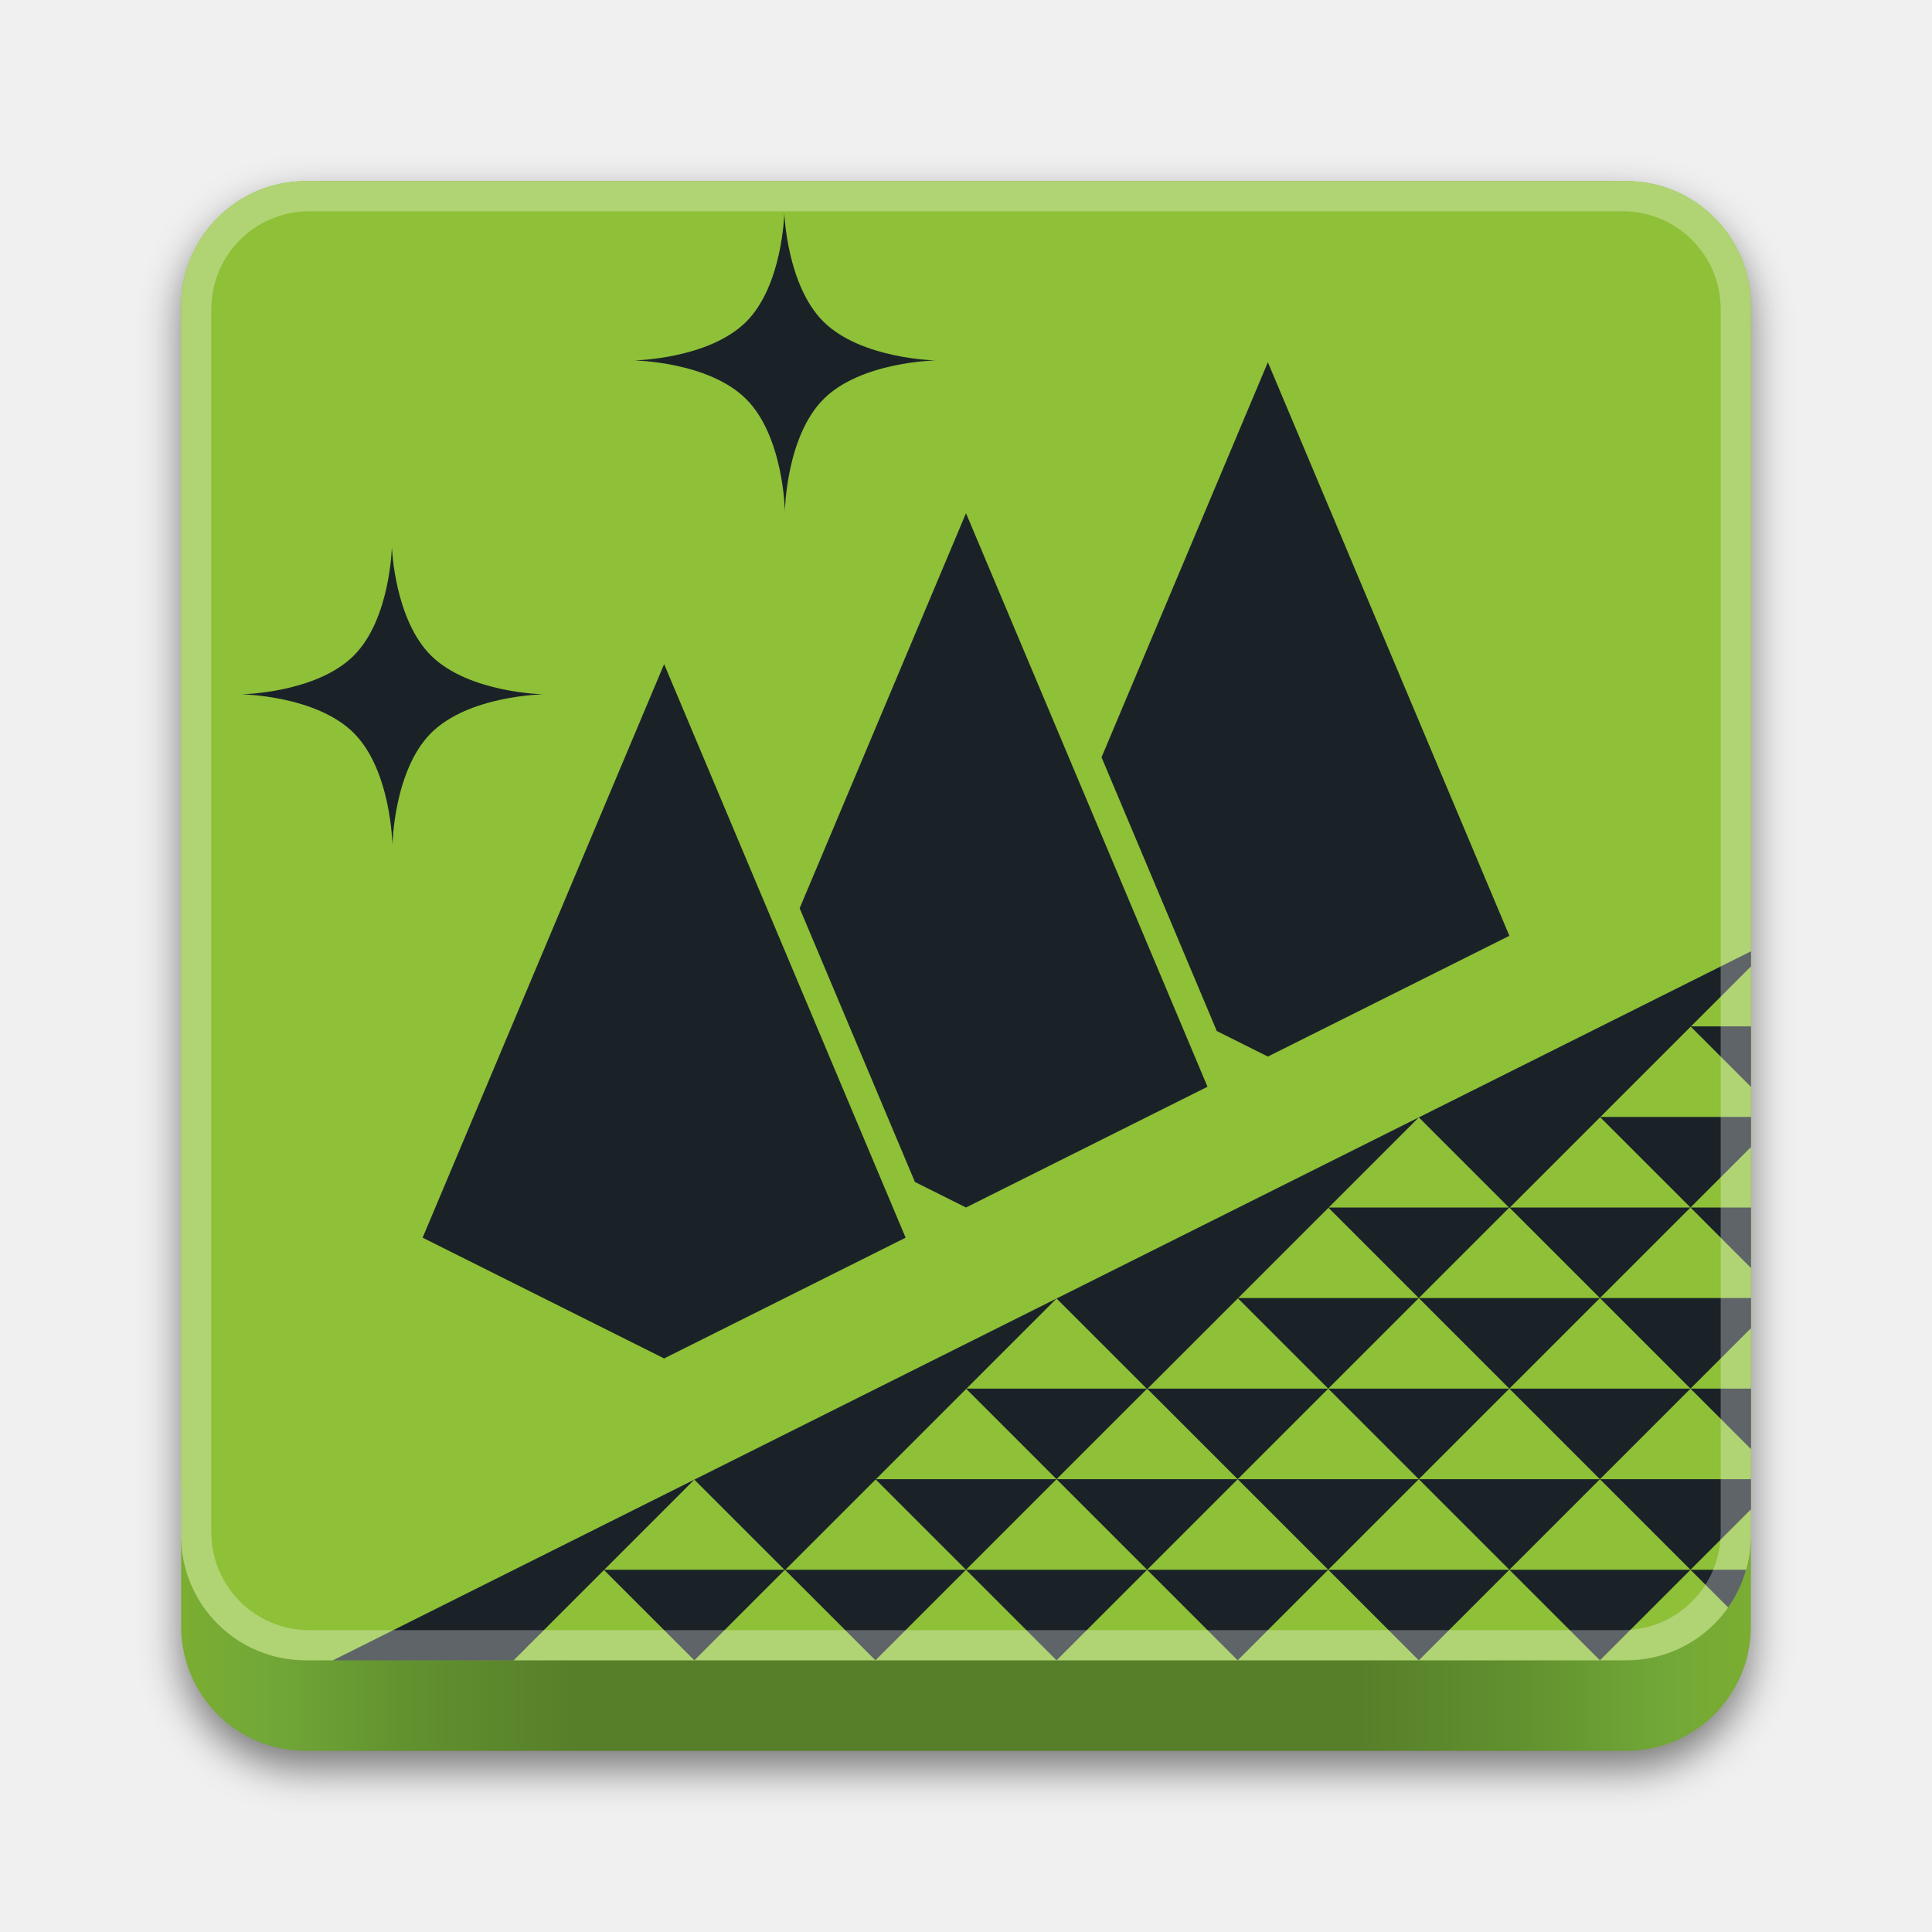
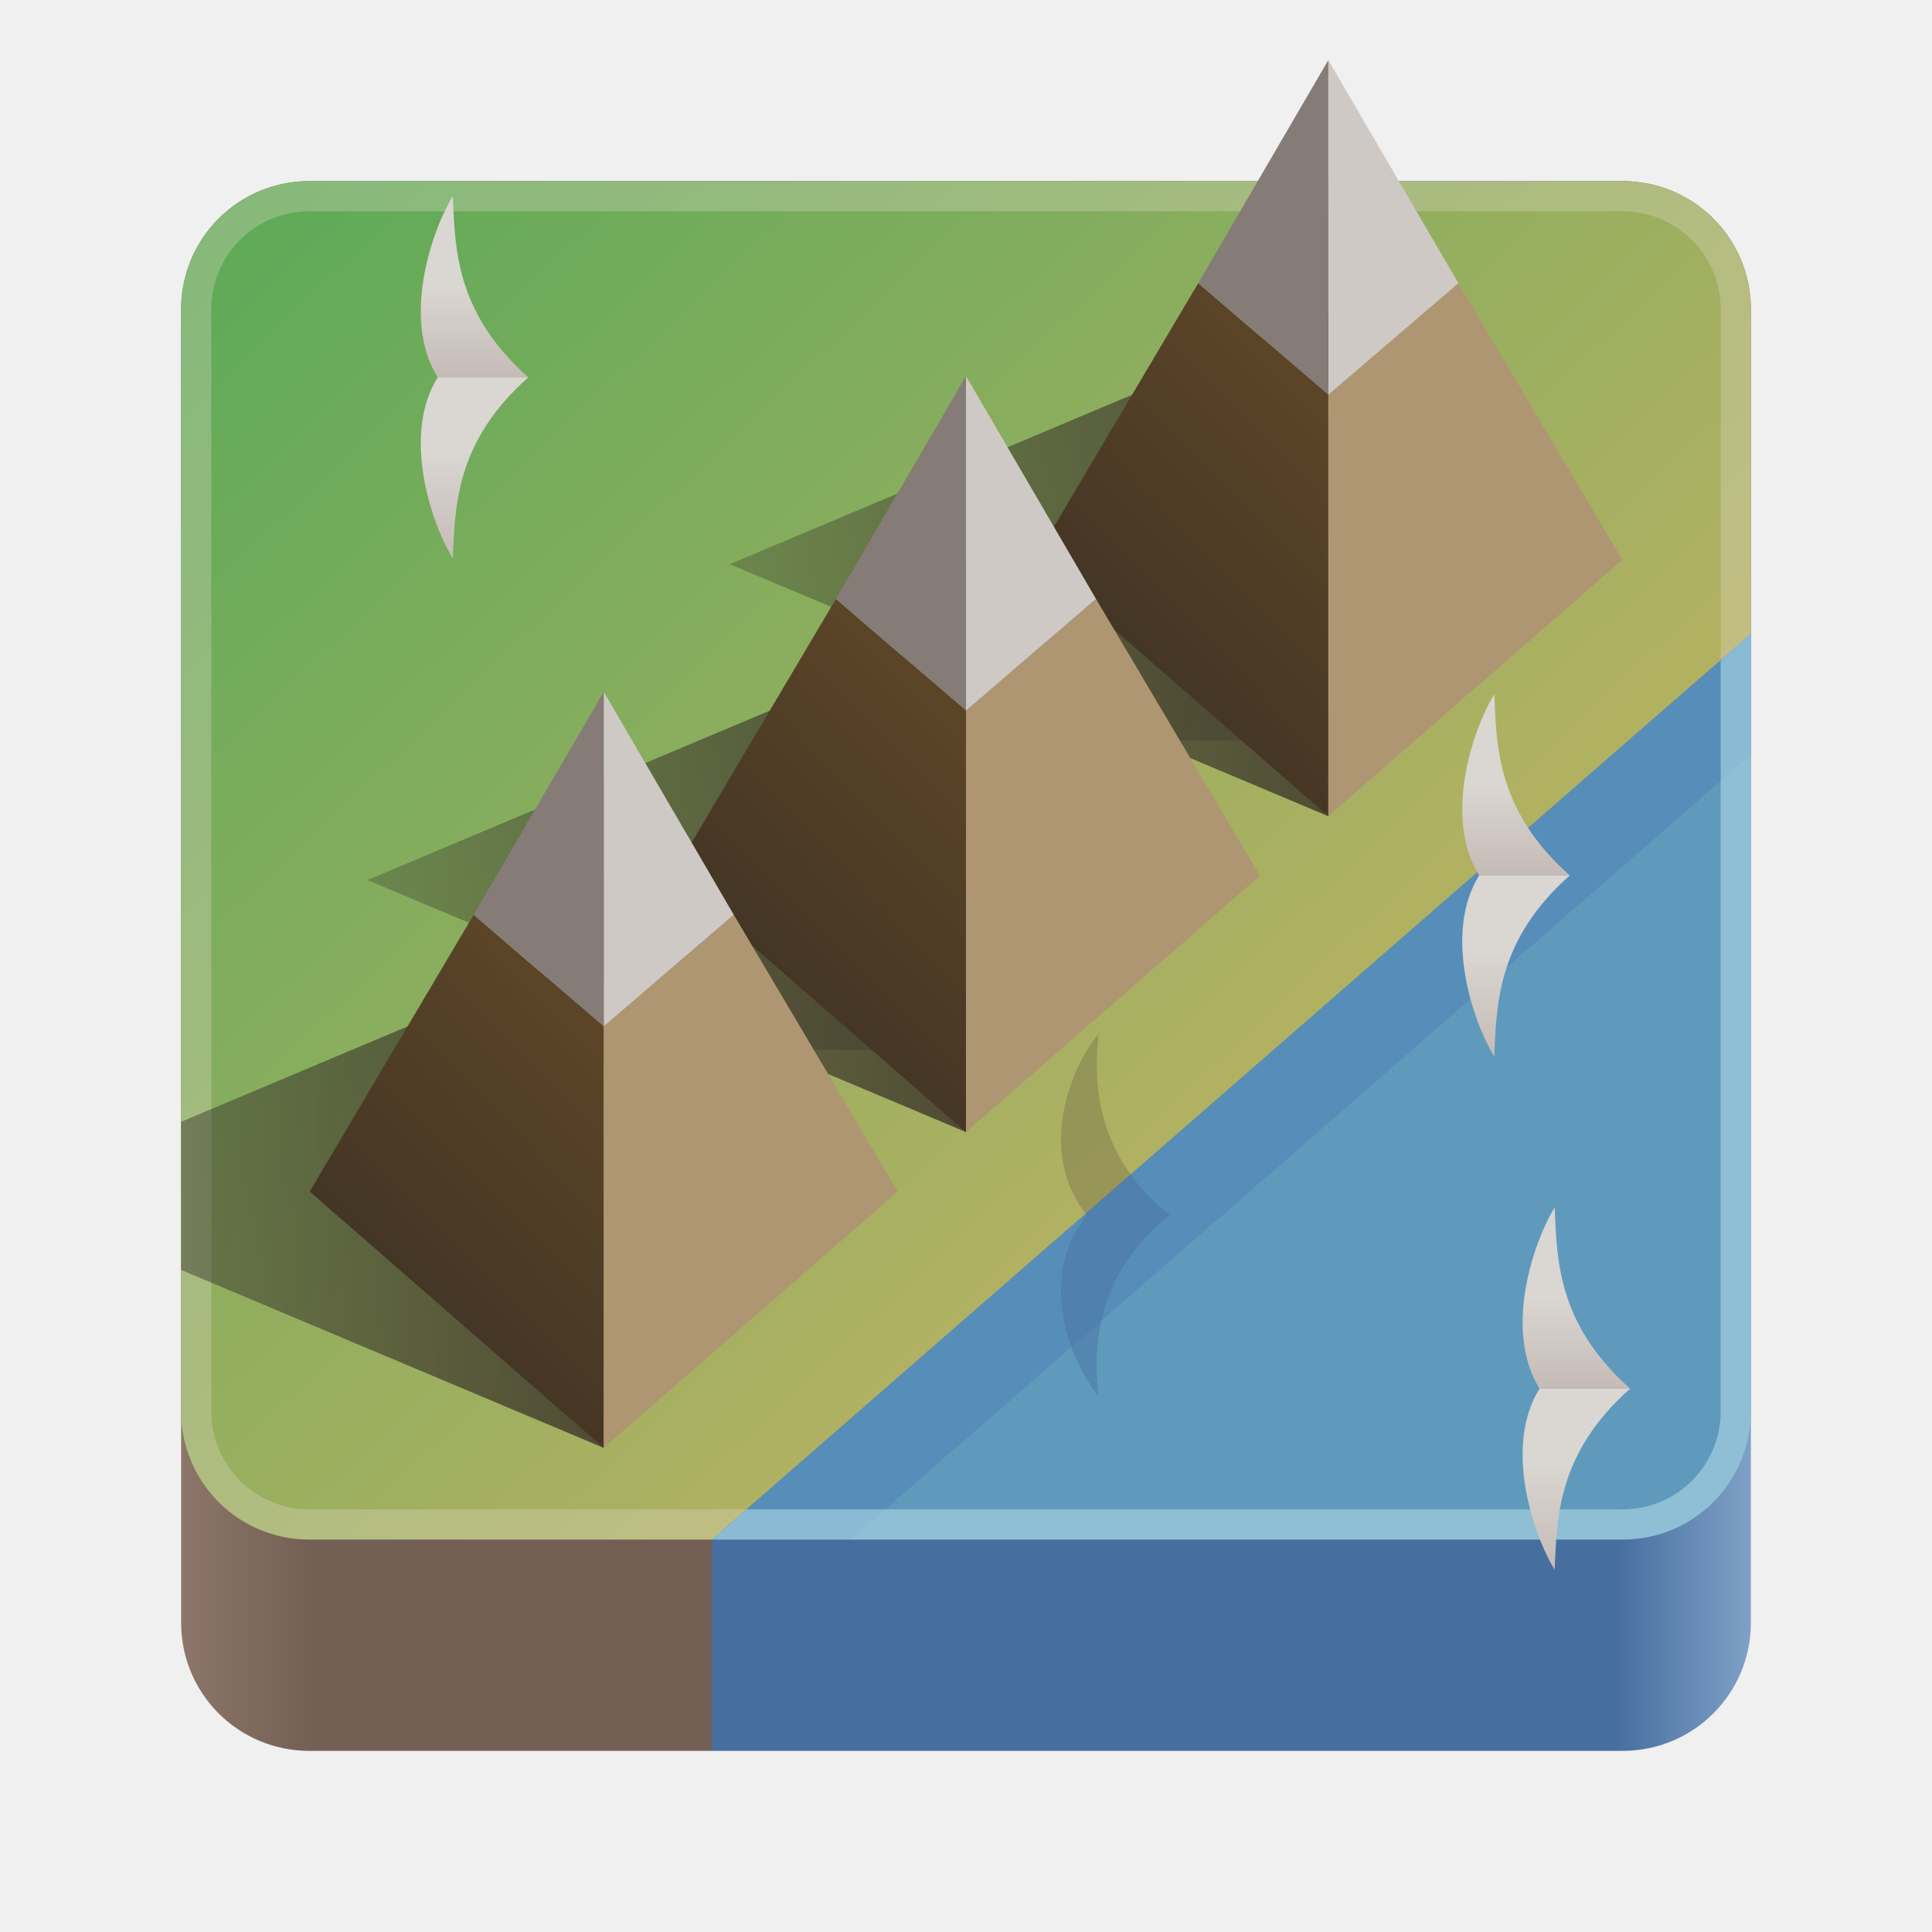
- <svg xmlns="http://www.w3.org/2000/svg" xmlns:xlink="http://www.w3.org/1999/xlink" width="256" height="256" viewBox="0 0 256 256" version="1.1" id="svg1" xml:space="preserve">
-   <defs id="defs1">
-     <linearGradient id="linearGradient1">
-       <stop style="stop-color:#7bad31;stop-opacity:1;" offset="0" id="stop1" />
-       <stop style="stop-color:#72a838;stop-opacity:1;" offset="0.107" id="stop3" />
-       <stop style="stop-color:#62922f;stop-opacity:1;" offset="0.284" id="stop4" />
-       <stop style="stop-color:#577f2a;stop-opacity:1;" offset="0.5" id="stop2" />
+ <svg xmlns="http://www.w3.org/2000/svg" xmlns:xlink="http://www.w3.org/1999/xlink" xml:space="preserve" viewBox="0 0 256 256">
+   <defs>
+     <linearGradient id="f">
+       <stop style="stop-color:#5daa58;stop-opacity:1" offset="0" />
+       <stop style="stop-color:#b1b162;stop-opacity:1" offset="1" />
    </linearGradient>
-     <filter style="color-interpolation-filters:sRGB" id="filter445" x="-0.031" y="-0.031" width="1.061" height="1.061">
-       <feGaussianBlur stdDeviation="2.662" id="feGaussianBlur445" />
-     </filter>
-     <linearGradient xlink:href="#linearGradient1" id="linearGradient2" x1="24" y1="218" x2="128" y2="218" gradientUnits="userSpaceOnUse" spreadMethod="reflect" />
+     <linearGradient id="d">
+       <stop style="stop-color:#36302a;stop-opacity:.31" offset="0" />
+       <stop style="stop-color:#383028;stop-opacity:.784" offset="1" />
+     </linearGradient>
+     <linearGradient id="a">
+       <stop style="stop-color:#8d7669;stop-opacity:1" offset="0" />
+       <stop style="stop-color:#735f54;stop-opacity:1" offset=".085" />
+     </linearGradient>
+     <linearGradient id="b">
+       <stop style="stop-color:#466e9f;stop-opacity:1" offset=".885" />
+       <stop style="stop-color:#7fa1c7;stop-opacity:1" offset="1" />
+     </linearGradient>
+     <linearGradient id="e">
+       <stop style="stop-color:#433525;stop-opacity:1" offset="0" />
+       <stop style="stop-color:#5c4527;stop-opacity:1" offset="1" />
+     </linearGradient>
+     <linearGradient id="c">
+       <stop style="stop-color:#dad6d2;stop-opacity:1" offset="0" />
+       <stop style="stop-color:#c5bbb6;stop-opacity:1" offset="1" />
+     </linearGradient>
+     <linearGradient xlink:href="#a" id="g" gradientUnits="userSpaceOnUse" gradientTransform="translate(532)" x1="467" y1="128" x2="675" y2="128" />
+     <linearGradient xlink:href="#b" id="i" gradientUnits="userSpaceOnUse" gradientTransform="translate(532)" x1="519" y1="150" x2="675" y2="150" />
+     <linearGradient xlink:href="#c" id="l" gradientUnits="userSpaceOnUse" x1="502" y1="38" x2="502" y2="50" />
+     <linearGradient xlink:href="#c" id="m" gradientUnits="userSpaceOnUse" gradientTransform="matrix(1 0 0 -1 0 100)" x1="502" y1="40" x2="502" y2="26" />
+     <linearGradient xlink:href="#d" id="r" gradientUnits="userSpaceOnUse" gradientTransform="translate(317.353 -21.11) scale(1.37596)" x1="514" y1="96.5" x2="571" y2="96.5" />
+     <linearGradient xlink:href="#e" id="s" gradientUnits="userSpaceOnUse" gradientTransform="translate(317.353 -21.11) scale(1.37596)" x1="543" y1="96.5" x2="564.853" y2="75.088" />
+     <linearGradient xlink:href="#c" id="n" gradientUnits="userSpaceOnUse" x1="502" y1="38" x2="502" y2="50" />
+     <linearGradient xlink:href="#c" id="o" gradientUnits="userSpaceOnUse" gradientTransform="matrix(1 0 0 -1 0 100)" x1="502" y1="40" x2="502" y2="26" />
+     <linearGradient xlink:href="#c" id="j" gradientUnits="userSpaceOnUse" x1="502" y1="38" x2="502" y2="50" />
+     <linearGradient xlink:href="#c" id="k" gradientUnits="userSpaceOnUse" gradientTransform="matrix(1 0 0 -1 0 100)" x1="502" y1="40" x2="502" y2="26" />
+     <linearGradient xlink:href="#d" id="t" gradientUnits="userSpaceOnUse" gradientTransform="translate(317.353 -21.11) scale(1.37596)" x1="514" y1="96.5" x2="571" y2="96.5" />
+     <linearGradient xlink:href="#e" id="u" gradientUnits="userSpaceOnUse" gradientTransform="translate(317.353 -21.11) scale(1.37596)" x1="543" y1="96.5" x2="564.853" y2="75.088" />
+     <linearGradient xlink:href="#d" id="p" gradientUnits="userSpaceOnUse" gradientTransform="translate(317.353 -21.11) scale(1.37596)" x1="514" y1="96.5" x2="571" y2="96.5" />
+     <linearGradient xlink:href="#e" id="q" gradientUnits="userSpaceOnUse" gradientTransform="translate(317.353 -21.11) scale(1.37596)" x1="543" y1="96.5" x2="564.853" y2="75.088" />
+     <linearGradient xlink:href="#f" id="h" x1="1004.558" y1="28.406" x2="1124.822" y2="155.643" gradientUnits="userSpaceOnUse" />
  </defs>
-   <rect style="opacity:1;fill:#000000;fill-opacity:0.5;stroke-width:2;stroke-linecap:square;paint-order:markers stroke fill;filter:url(#filter445)" id="rect445" width="208" height="208" x="24" y="26.39" ry="16.517" />
-   <rect style="opacity:1;fill:#8ec038;fill-opacity:1;stroke-width:2;stroke-linecap:square;paint-order:markers stroke fill" id="rect440" width="208" height="188" x="24" y="24" ry="16.517" />
-   <path id="rect439" style="opacity:1;fill:url(#linearGradient2);fill-opacity:1;stroke-width:2;stroke-linecap:square;paint-order:markers stroke fill" d="m 24,204 v 11.482 C 24,224.633 31.367,232 40.518,232 H 215.482 C 224.633,232 232,224.633 232,215.482 V 204 Z" />
-   <rect style="opacity:1;fill:#8ec038;fill-opacity:1;stroke-width:2;stroke-linecap:square;paint-order:markers stroke fill" id="rect438" width="208" height="196" x="24" y="24" ry="16.517" />
-   <path id="path14" style="fill:#1a2228;fill-opacity:1;stroke-width:2;stroke-linecap:square;paint-order:markers stroke fill" d="m 168,48 -22.041,52.346 c 5.091,12.09 10.183,24.18 15.273,36.27 L 168,140 200,124 Z m -40,20 -22.041,52.346 c 5.091,12.09 10.183,24.18 15.273,36.27 L 128,160 160,144 Z m -40,20 -32,76 32,16 32,-16 z" />
-   <path id="path214" style="fill:#1a2228;fill-opacity:1;stroke-width:2;stroke-linecap:square;paint-order:markers stroke fill" d="m 103.926,28.242 c 0,0 -0.211,9.565 -5.051,14.391 -4.988,4.973 -14.875,5.125 -14.875,5.125 0,0 9.894,0.144 14.875,5.125 4.981,4.981 5.125,14.875 5.125,14.875 0,0 0.144,-9.894 5.125,-14.875 4.981,-4.981 14.875,-5.125 14.875,-5.125 0,0 -9.865,-0.174 -14.875,-5.125 -4.873,-4.816 -5.199,-14.391 -5.199,-14.391 z M 51.926,72.484 c 0,0 -0.211,9.565 -5.051,14.391 C 41.887,91.848 32,92 32,92 c 0,0 9.894,0.144 14.875,5.125 C 51.856,102.106 52,112 52,112 c 0,0 0.144,-9.894 5.125,-14.875 C 62.106,92.144 72,92 72,92 72,92 62.135,91.826 57.125,86.875 52.252,82.059 51.926,72.484 51.926,72.484 Z" />
-   <path id="rect444" style="opacity:1;fill:#1a2228;fill-opacity:1;stroke-width:2;stroke-linecap:square;paint-order:markers stroke fill" d="M 232,126.061 188.002,148.059 199.943,160 h -23.883 l 11.941,-11.941 -48,24 L 151.943,184 h -23.883 l 11.941,-11.941 -48,24 L 103.943,208 H 80.061 L 92.002,196.059 44.119,220 H 68.062 L 80.031,208.031 92,220 l 11.973,-11.973 0.029,0.031 0.029,-0.027 L 116,220 128,208 H 104.061 L 116.031,196.031 128,208 140,196 H 116.061 L 128.031,184.031 140,196 l 11.973,-11.973 0.029,0.031 0.029,-0.027 L 164,196 176,184 H 152.061 L 164.031,172.031 176,184 188,172 H 164.061 L 176.031,160.031 188,172 l 11.973,-11.973 0.029,0.031 0.029,-0.027 L 212,172 224,160 H 200.061 L 212.031,148.031 224,160 l 8,-8 v -4 H 212.061 L 224.031,136.031 232,144 v -8 h -7.939 L 232,128.061 Z M 224,160 l 8,8 v -8 z m -12,12 12,12 8,-8 v -4 z m 0,0 h -24 l 12,12 z m -12,12 12,12 12,-12 z m 0,0 h -24 l 12,12 z m -12,12 12,12 12,-12 z m 0,0 h -24 l 12,12 z m -12,12 12,12 12,-12 z m 0,0 h -24 l 12,12 z m -24,0 h -24 l 12,12 z m 0,0 12,-12 h -24 z m 48,0 12,12 12,-12 z m 24,0 8,-8 v -4 h -20 z m 0,0 4.992,4.992 c 1.054,-1.498 1.86,-3.181 2.371,-4.992 z m 0,-24 8,8 v -8 z" />
-   <path id="rect446" style="opacity:1;fill:#ffffff;fill-opacity:0.3;stroke-width:2;stroke-linecap:square;paint-order:markers stroke fill" d="M 40.518,24 C 31.367,24 24,31.367 24,40.518 V 203.482 C 24,212.633 31.367,220 40.518,220 H 215.482 C 224.633,220 232,212.633 232,203.482 V 40.518 C 232,31.367 224.633,24 215.482,24 Z M 41,28 h 174 c 7.202,0 13,5.798 13,13 v 162 c 0,7.202 -5.798,13 -13,13 H 41 c -7.202,0 -13,-5.798 -13,-13 V 41 c 0,-7.202 5.798,-13 13,-13 z" />
+   <g style="display:inline;fill:none;stroke:#dee4da;stroke-width:.5;stroke-dasharray:none;stroke-opacity:1" stroke="none">
+     <path style="display:inline;fill:url(#g);fill-opacity:1;stroke:none;stroke-width:.5;stroke-linecap:square;stroke-dasharray:none;stroke-opacity:1;paint-order:markers stroke fill" d="M1069.353 232H1016c-9.418 0-17-7.582-17-17V41c0-9.418 7.582-17 17-17h174c9.418 0 17 7.582 17 17v43z" transform="translate(-975)" />
+     <path style="fill:url(#h);fill-opacity:1;stroke:none;stroke-width:.5;stroke-linecap:square;stroke-dasharray:none;stroke-opacity:1;paint-order:markers stroke fill" d="M1069.353 204H1016c-9.418 0-17-7.582-17-17V41c0-9.418 7.582-17 17-17h174c9.418 0 17 7.582 17 17v43z" transform="translate(-975)" />
+     <path style="display:inline;fill:url(#i);fill-opacity:1;stroke:none;stroke-width:.5;stroke-linecap:square;stroke-dasharray:none;stroke-opacity:1;paint-order:markers stroke fill" d="M1207 84v131c0 9.418-7.582 17-17 17h-120.647v-28z" transform="translate(-975)" />
+     <path style="fill:#5f9abc;fill-opacity:1;stroke:none;stroke-width:.5;stroke-linecap:square;stroke-dasharray:none;stroke-opacity:1;paint-order:markers stroke fill" d="M1207 84v103c0 9.418-7.582 17-17 17h-120.647z" transform="translate(-975)" />
+     <path style="fill:#568eb9;fill-opacity:1;stroke:none;stroke-width:.5;stroke-linecap:square;stroke-dasharray:none;stroke-opacity:1;paint-order:markers stroke fill" d="M1087.706 204 1207 100V84l-137.647 120z" transform="translate(-975)" />
+     <path style="fill:#b8deea;fill-opacity:.539;stroke:none;stroke-width:.5;stroke-linecap:square;stroke-dasharray:none;stroke-opacity:1;paint-order:markers stroke fill" d="m1207 84-4 3.487V187c0 7.202-5.798 13-13 13h-116.06l-4.587 4H1190c9.418 0 17-7.582 17-17z" transform="translate(-975)" />
+     <path style="fill:#4b3d2f;fill-opacity:.339;stroke:none;stroke-width:2;stroke-linecap:square;paint-order:markers stroke fill" d="M1054.996 116.142h47.025v22.981h-47.025zm47.026-40.996h47.025v22.981h-47.025z" transform="translate(-975)" />
+     <path style="fill:#466e9f;fill-opacity:.425;stroke:none;stroke-width:.5;stroke-linecap:square;stroke-dasharray:none;stroke-opacity:1;paint-order:markers stroke fill" d="m1124.822 155.643-5.95 5.187c.043.056.083.114.128.17-6.678 8.365-2.137 19.606 1.574 24-.839-6.737-.122-16.473 9.426-24-2.148-1.694-3.841-3.5-5.178-5.357z" transform="translate(-975)" />
+     <path style="fill:url(#j);fill-opacity:1;stroke:none;stroke-width:.5;stroke-linecap:square;stroke-dasharray:none;stroke-opacity:1;paint-order:markers stroke fill" d="M513 50h-12c-4.722-7.51-.98-19.136 2-24 .31 6.79.295 15.377 10 24z" transform="translate(-305 66)" />
+     <path style="fill:url(#k);fill-opacity:1;stroke:none;stroke-width:.5;stroke-linecap:square;stroke-dasharray:none;stroke-opacity:1;paint-order:markers stroke fill" d="M513 50h-12c-4.722 7.51-.98 19.136 2 24 .31-6.79.295-15.377 10-24z" transform="translate(-305 66)" />
+     <path style="fill:#50423a;fill-opacity:.249;stroke:none;stroke-width:.5;stroke-linecap:square;stroke-dasharray:none;stroke-opacity:1;paint-order:markers stroke fill" d="M1120.574 137c-2.492 2.95-5.352 8.987-4.945 15.168.195 2.963 1.141 5.957 3.242 8.662l5.951-5.187a23.382 23.382 0 0 1-3.77-8.204c-.914-3.77-.855-7.408-.478-10.439z" transform="translate(-975)" />
+     <path style="fill:#e6dacf;fill-opacity:.303;stroke:none;stroke-width:.5;stroke-linecap:square;stroke-dasharray:none;stroke-opacity:1;paint-order:markers stroke fill" d="M1016 24c-9.418 0-17 7.582-17 17v146c0 9.418 7.582 17 17 17h53.353l4.588-4H1016c-7.202 0-13-5.798-13-13V41c0-7.202 5.798-13 13-13h174c7.202 0 13 5.798 13 13v46.487l4-3.486V41c0-9.418-7.582-17-17-17z" transform="translate(-975)" />
+     <path style="fill:url(#l);fill-opacity:1;stroke:none;stroke-width:.5;stroke-linecap:square;stroke-dasharray:none;stroke-opacity:1;paint-order:markers stroke fill" d="M513 50h-12c-4.722-7.51-.98-19.136 2-24 .31 6.79.295 15.377 10 24z" transform="translate(-443)" />
+     <path style="fill:url(#m);fill-opacity:1;stroke:none;stroke-width:.5;stroke-linecap:square;stroke-dasharray:none;stroke-opacity:1;paint-order:markers stroke fill" d="M513 50h-12c-4.722 7.51-.98 19.136 2 24 .31-6.79.295-15.377 10-24z" transform="translate(-443)" />
+     <path style="fill:url(#n);fill-opacity:1;stroke:none;stroke-width:.5;stroke-linecap:square;stroke-dasharray:none;stroke-opacity:1;paint-order:markers stroke fill" d="M513 50h-12c-4.722-7.51-.98-19.136 2-24 .31 6.79.295 15.377 10 24z" transform="translate(-297 134)" />
+     <path style="fill:url(#o);fill-opacity:1;stroke:none;stroke-width:.5;stroke-linecap:square;stroke-dasharray:none;stroke-opacity:1;paint-order:markers stroke fill" d="M513 50h-12c-4.722 7.51-.98 19.136 2 24 .31-6.79.295-15.377 10-24z" transform="translate(-297 134)" />
+     <g style="stroke-width:.494">
+       <path style="display:inline;fill:url(#p);fill-opacity:1;stroke:none;stroke-width:.494;stroke-linecap:square;stroke-dasharray:none;stroke-opacity:1;paint-order:markers stroke fill" d="m1103.026 78.647-78.43 33.023 78.43 33.023V111.67z" transform="translate(-939.395 -38.166) scale(1.01122)" />
+       <path style="fill:url(#q);fill-opacity:1;stroke:none;stroke-width:.494;stroke-linecap:square;stroke-dasharray:none;stroke-opacity:1;paint-order:markers stroke fill" d="M1103.026 89.459v55.234l-38.527-33.587 21.48-36.259z" transform="translate(-939.395 -38.166) scale(1.01122)" />
+       <path style="fill:#af9673;fill-opacity:1;stroke:none;stroke-width:.494;stroke-linecap:square;stroke-dasharray:none;stroke-opacity:1;paint-order:markers stroke fill" d="M1103.026 89.459v55.234l38.527-33.587-21.48-36.259z" transform="translate(-939.395 -38.166) scale(1.01122)" />
+       <path style="fill:#cec9c5;fill-opacity:1;stroke:none;stroke-width:.494;stroke-linecap:square;stroke-dasharray:none;stroke-opacity:1;paint-order:markers stroke fill" d="m1120.072 74.847-17.046-29.223V89.46z" transform="translate(-939.395 -38.166) scale(1.01122)" />
+       <path style="fill:#857c78;fill-opacity:1;stroke:none;stroke-width:.494;stroke-linecap:square;stroke-dasharray:none;stroke-opacity:1;paint-order:markers stroke fill" d="m1085.98 74.847 17.046-29.223V89.46z" transform="translate(-939.395 -38.166) scale(1.01122)" />
+     </g>
+     <g style="stroke-width:.494">
+       <path style="display:inline;fill:url(#r);fill-opacity:1;stroke:none;stroke-width:.494;stroke-linecap:square;stroke-dasharray:none;stroke-opacity:1;paint-order:markers stroke fill" d="m1103.026 78.647-78.43 33.023 78.43 33.023V111.67z" transform="translate(-987.405 3.688) scale(1.01122)" />
+       <path style="fill:url(#s);fill-opacity:1;stroke:none;stroke-width:.494;stroke-linecap:square;stroke-dasharray:none;stroke-opacity:1;paint-order:markers stroke fill" d="M1103.026 89.459v55.234l-38.527-33.587 21.48-36.259z" transform="translate(-987.405 3.688) scale(1.01122)" />
+       <path style="fill:#af9673;fill-opacity:1;stroke:none;stroke-width:.494;stroke-linecap:square;stroke-dasharray:none;stroke-opacity:1;paint-order:markers stroke fill" d="M1103.026 89.459v55.234l38.527-33.587-21.48-36.259z" transform="translate(-987.405 3.688) scale(1.01122)" />
+       <path style="fill:#cec9c5;fill-opacity:1;stroke:none;stroke-width:.494;stroke-linecap:square;stroke-dasharray:none;stroke-opacity:1;paint-order:markers stroke fill" d="m1120.072 74.847-17.046-29.223V89.46z" transform="translate(-987.405 3.688) scale(1.01122)" />
+       <path style="fill:#857c78;fill-opacity:1;stroke:none;stroke-width:.494;stroke-linecap:square;stroke-dasharray:none;stroke-opacity:1;paint-order:markers stroke fill" d="m1085.98 74.847 17.046-29.223V89.46z" transform="translate(-987.405 3.688) scale(1.01122)" />
+     </g>
+     <g style="stroke-width:.494">
+       <path style="display:inline;fill:url(#t);fill-opacity:1;stroke:none;stroke-width:.494;stroke-linecap:square;stroke-dasharray:none;stroke-opacity:1;paint-order:markers stroke fill" d="m1103.026 78.647-55.379 23.318v19.411l55.379 23.317V111.67z" transform="translate(-1035.405 45.534) scale(1.01122)" />
+       <path style="fill:url(#u);fill-opacity:1;stroke:none;stroke-width:.494;stroke-linecap:square;stroke-dasharray:none;stroke-opacity:1;paint-order:markers stroke fill" d="M1103.026 89.459v55.234l-38.527-33.587 21.48-36.259z" transform="translate(-1035.405 45.534) scale(1.01122)" />
+       <path style="fill:#af9673;fill-opacity:1;stroke:none;stroke-width:.494;stroke-linecap:square;stroke-dasharray:none;stroke-opacity:1;paint-order:markers stroke fill" d="M1103.026 89.459v55.234l38.527-33.587-21.48-36.259z" transform="translate(-1035.405 45.534) scale(1.01122)" />
+       <path style="fill:#cec9c5;fill-opacity:1;stroke:none;stroke-width:.494;stroke-linecap:square;stroke-dasharray:none;stroke-opacity:1;paint-order:markers stroke fill" d="m1120.072 74.847-17.046-29.223V89.46z" transform="translate(-1035.405 45.534) scale(1.01122)" />
+       <path style="fill:#857c78;fill-opacity:1;stroke:none;stroke-width:.494;stroke-linecap:square;stroke-dasharray:none;stroke-opacity:1;paint-order:markers stroke fill" d="m1085.98 74.847 17.046-29.223V89.46z" transform="translate(-1035.405 45.534) scale(1.01122)" />
+     </g>
+   </g>
</svg>
